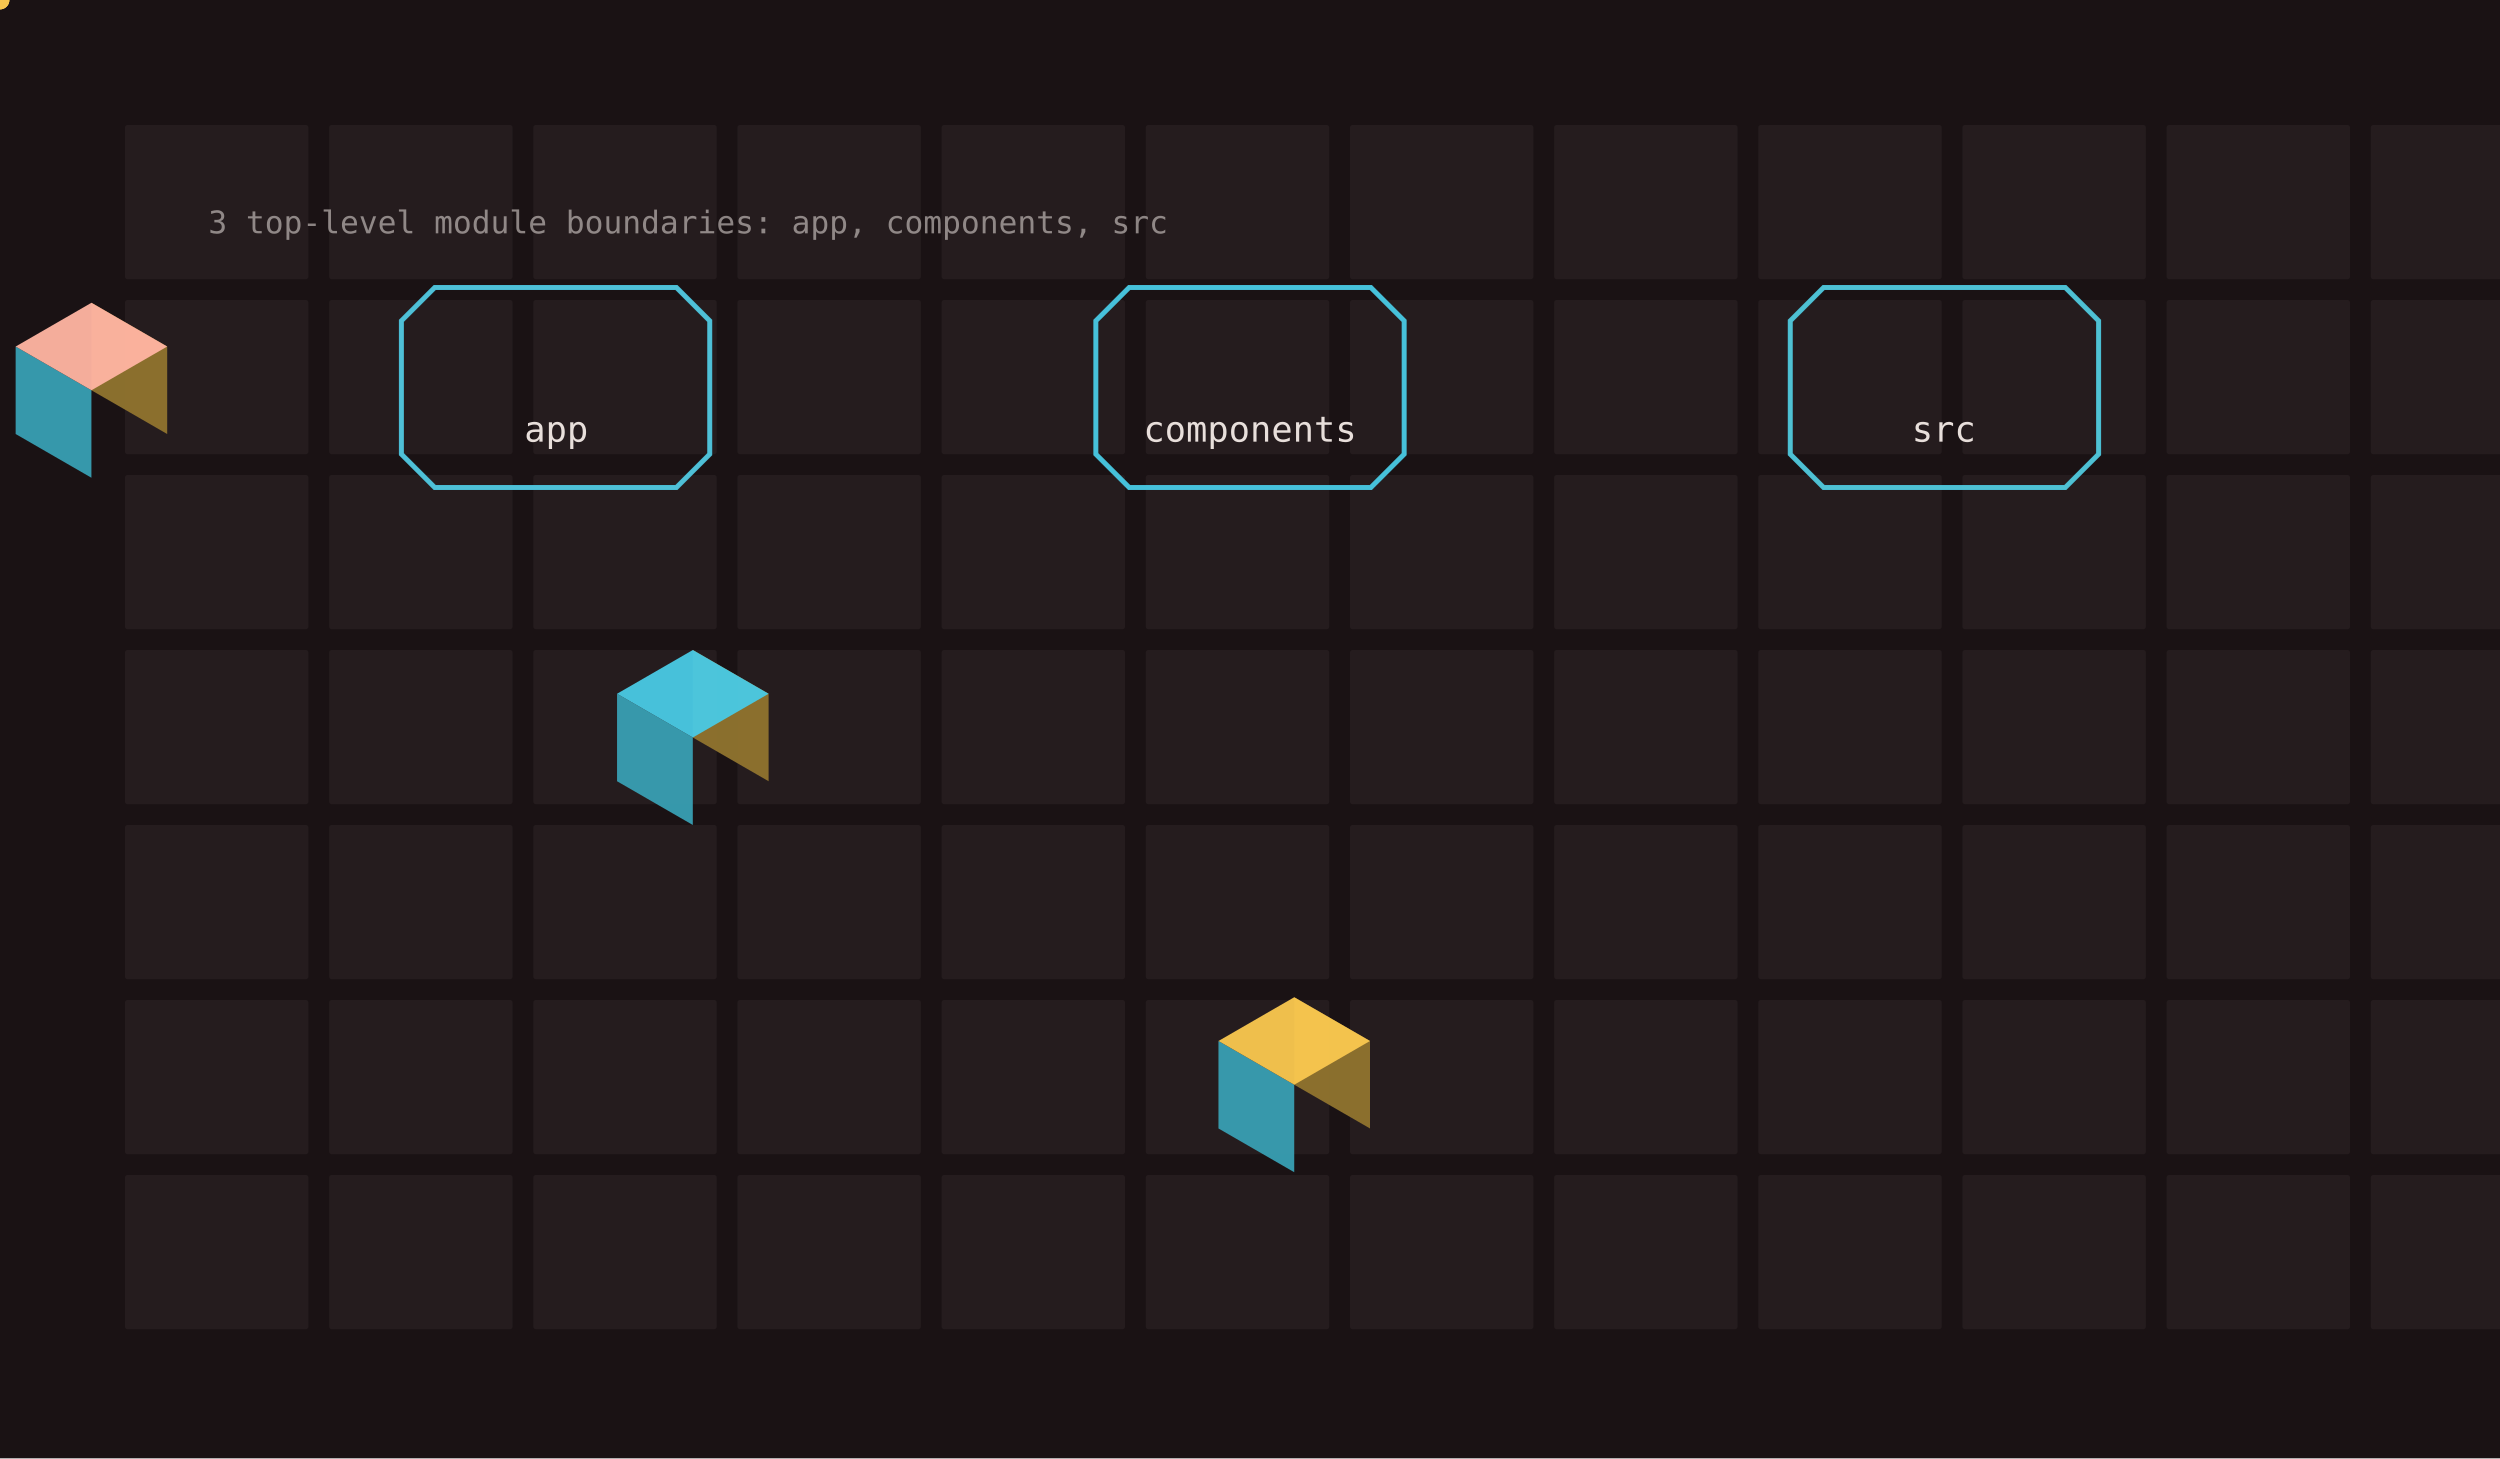
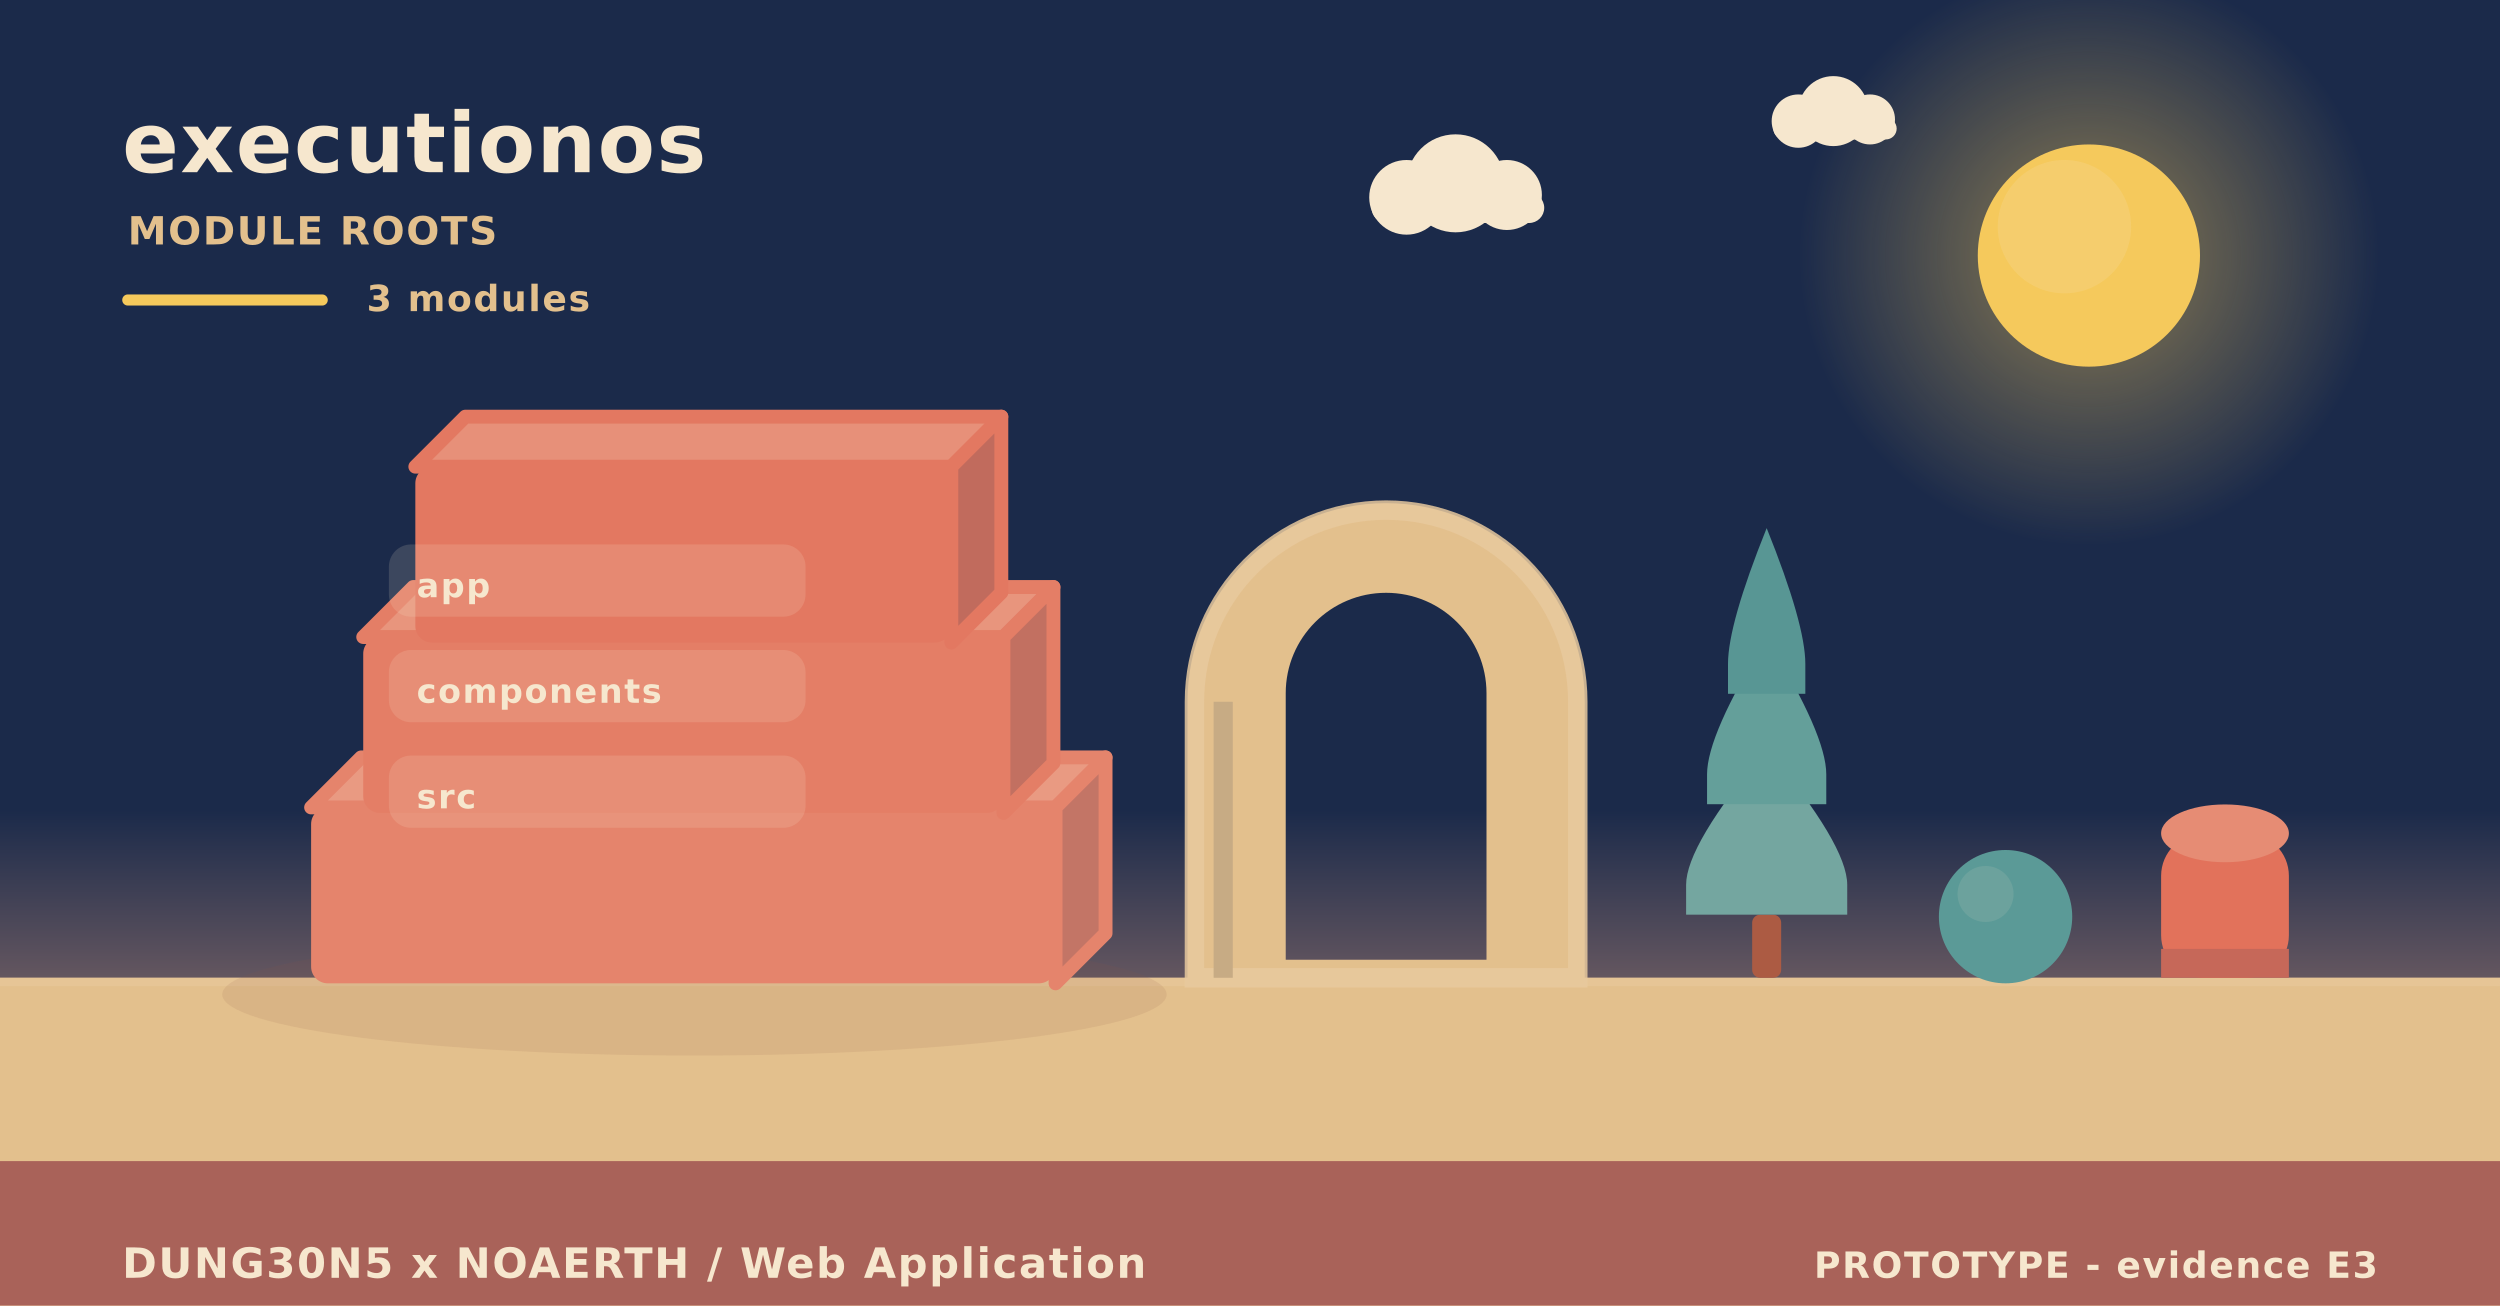
- <svg xmlns="http://www.w3.org/2000/svg" viewBox="0 0 1200 700" width="1200" height="700" role="img" aria-label="executionos architecture">
-   <rect width="1200" height="700" fill="#1a1214" />
-   <defs>
-     <linearGradient id="ga" x1="0" y1="0" x2="1" y2="1">
-       <stop offset="0%" stop-color="#ffb4a2" />
-       <stop offset="100%" stop-color="#48cae4" />
-     </linearGradient>
-   </defs>
-   <rect x="60.00" y="60.00" width="88.00" height="74.00" rx="1.20" fill="#fdf4f0" opacity="0.05" />
-   <rect x="158.00" y="60.00" width="88.00" height="74.00" rx="1.20" fill="#fdf4f0" opacity="0.05" />
-   <rect x="256.00" y="60.00" width="88.00" height="74.00" rx="1.20" fill="#fdf4f0" opacity="0.05" />
-   <rect x="354.00" y="60.00" width="88.00" height="74.00" rx="1.20" fill="#fdf4f0" opacity="0.05" />
-   <rect x="452.00" y="60.00" width="88.00" height="74.00" rx="1.20" fill="#fdf4f0" opacity="0.05" />
-   <rect x="550.00" y="60.00" width="88.00" height="74.00" rx="1.20" fill="#fdf4f0" opacity="0.05" />
-   <rect x="648.00" y="60.00" width="88.00" height="74.00" rx="1.20" fill="#fdf4f0" opacity="0.05" />
-   <rect x="746.00" y="60.00" width="88.00" height="74.00" rx="1.20" fill="#fdf4f0" opacity="0.05" />
-   <rect x="844.00" y="60.00" width="88.00" height="74.00" rx="1.20" fill="#fdf4f0" opacity="0.05" />
-   <rect x="942.00" y="60.00" width="88.00" height="74.00" rx="1.20" fill="#fdf4f0" opacity="0.05" />
-   <rect x="1040.00" y="60.00" width="88.00" height="74.00" rx="1.20" fill="#fdf4f0" opacity="0.05" />
-   <rect x="1138.00" y="60.00" width="88.00" height="74.00" rx="1.20" fill="#fdf4f0" opacity="0.05" />
-   <rect x="60.00" y="144.00" width="88.00" height="74.00" rx="1.20" fill="#fdf4f0" opacity="0.05" />
-   <rect x="158.00" y="144.00" width="88.00" height="74.00" rx="1.20" fill="#fdf4f0" opacity="0.05" />
-   <rect x="256.00" y="144.00" width="88.00" height="74.00" rx="1.20" fill="#fdf4f0" opacity="0.05" />
-   <rect x="354.00" y="144.00" width="88.00" height="74.00" rx="1.20" fill="#fdf4f0" opacity="0.05" />
-   <rect x="452.00" y="144.00" width="88.00" height="74.00" rx="1.20" fill="#fdf4f0" opacity="0.05" />
-   <rect x="550.00" y="144.00" width="88.00" height="74.00" rx="1.20" fill="#fdf4f0" opacity="0.05" />
-   <rect x="648.00" y="144.00" width="88.00" height="74.00" rx="1.20" fill="#fdf4f0" opacity="0.05" />
-   <rect x="746.00" y="144.00" width="88.00" height="74.00" rx="1.20" fill="#fdf4f0" opacity="0.05" />
-   <rect x="844.00" y="144.00" width="88.00" height="74.00" rx="1.20" fill="#fdf4f0" opacity="0.05" />
-   <rect x="942.00" y="144.00" width="88.00" height="74.00" rx="1.20" fill="#fdf4f0" opacity="0.05" />
-   <rect x="1040.00" y="144.00" width="88.00" height="74.00" rx="1.20" fill="#fdf4f0" opacity="0.05" />
-   <rect x="1138.00" y="144.00" width="88.00" height="74.00" rx="1.20" fill="#fdf4f0" opacity="0.05" />
-   <rect x="60.00" y="228.00" width="88.00" height="74.00" rx="1.20" fill="#fdf4f0" opacity="0.05" />
-   <rect x="158.00" y="228.00" width="88.00" height="74.00" rx="1.20" fill="#fdf4f0" opacity="0.05" />
-   <rect x="256.00" y="228.00" width="88.00" height="74.00" rx="1.20" fill="#fdf4f0" opacity="0.05" />
-   <rect x="354.00" y="228.00" width="88.00" height="74.00" rx="1.20" fill="#fdf4f0" opacity="0.05" />
-   <rect x="452.00" y="228.00" width="88.00" height="74.00" rx="1.20" fill="#fdf4f0" opacity="0.05" />
-   <rect x="550.00" y="228.00" width="88.00" height="74.00" rx="1.20" fill="#fdf4f0" opacity="0.05" />
-   <rect x="648.00" y="228.00" width="88.00" height="74.00" rx="1.20" fill="#fdf4f0" opacity="0.05" />
-   <rect x="746.00" y="228.00" width="88.00" height="74.00" rx="1.20" fill="#fdf4f0" opacity="0.05" />
-   <rect x="844.00" y="228.00" width="88.00" height="74.00" rx="1.20" fill="#fdf4f0" opacity="0.05" />
-   <rect x="942.00" y="228.00" width="88.00" height="74.00" rx="1.20" fill="#fdf4f0" opacity="0.05" />
-   <rect x="1040.00" y="228.00" width="88.00" height="74.00" rx="1.20" fill="#fdf4f0" opacity="0.05" />
-   <rect x="1138.00" y="228.00" width="88.00" height="74.00" rx="1.20" fill="#fdf4f0" opacity="0.05" />
-   <rect x="60.00" y="312.00" width="88.00" height="74.00" rx="1.20" fill="#fdf4f0" opacity="0.05" />
-   <rect x="158.00" y="312.00" width="88.00" height="74.00" rx="1.20" fill="#fdf4f0" opacity="0.05" />
-   <rect x="256.00" y="312.00" width="88.00" height="74.00" rx="1.20" fill="#fdf4f0" opacity="0.05" />
-   <rect x="354.00" y="312.00" width="88.00" height="74.00" rx="1.20" fill="#fdf4f0" opacity="0.05" />
-   <rect x="452.00" y="312.00" width="88.00" height="74.00" rx="1.20" fill="#fdf4f0" opacity="0.05" />
-   <rect x="550.00" y="312.00" width="88.00" height="74.00" rx="1.20" fill="#fdf4f0" opacity="0.05" />
-   <rect x="648.00" y="312.00" width="88.00" height="74.00" rx="1.20" fill="#fdf4f0" opacity="0.05" />
-   <rect x="746.00" y="312.00" width="88.00" height="74.00" rx="1.20" fill="#fdf4f0" opacity="0.05" />
-   <rect x="844.00" y="312.00" width="88.00" height="74.00" rx="1.20" fill="#fdf4f0" opacity="0.05" />
-   <rect x="942.00" y="312.00" width="88.00" height="74.00" rx="1.20" fill="#fdf4f0" opacity="0.05" />
-   <rect x="1040.00" y="312.00" width="88.00" height="74.00" rx="1.20" fill="#fdf4f0" opacity="0.05" />
-   <rect x="1138.00" y="312.00" width="88.00" height="74.00" rx="1.20" fill="#fdf4f0" opacity="0.05" />
-   <rect x="60.00" y="396.00" width="88.00" height="74.00" rx="1.20" fill="#fdf4f0" opacity="0.05" />
-   <rect x="158.00" y="396.00" width="88.00" height="74.00" rx="1.20" fill="#fdf4f0" opacity="0.05" />
-   <rect x="256.00" y="396.00" width="88.00" height="74.00" rx="1.20" fill="#fdf4f0" opacity="0.05" />
-   <rect x="354.00" y="396.00" width="88.00" height="74.00" rx="1.20" fill="#fdf4f0" opacity="0.05" />
-   <rect x="452.00" y="396.00" width="88.00" height="74.00" rx="1.20" fill="#fdf4f0" opacity="0.05" />
-   <rect x="550.00" y="396.00" width="88.00" height="74.00" rx="1.20" fill="#fdf4f0" opacity="0.05" />
-   <rect x="648.00" y="396.00" width="88.00" height="74.00" rx="1.20" fill="#fdf4f0" opacity="0.05" />
-   <rect x="746.00" y="396.00" width="88.00" height="74.00" rx="1.20" fill="#fdf4f0" opacity="0.05" />
-   <rect x="844.00" y="396.00" width="88.00" height="74.00" rx="1.20" fill="#fdf4f0" opacity="0.05" />
-   <rect x="942.00" y="396.00" width="88.00" height="74.00" rx="1.20" fill="#fdf4f0" opacity="0.05" />
-   <rect x="1040.00" y="396.00" width="88.00" height="74.00" rx="1.20" fill="#fdf4f0" opacity="0.05" />
-   <rect x="1138.00" y="396.00" width="88.00" height="74.00" rx="1.20" fill="#fdf4f0" opacity="0.05" />
-   <rect x="60.00" y="480.00" width="88.00" height="74.00" rx="1.20" fill="#fdf4f0" opacity="0.05" />
-   <rect x="158.00" y="480.00" width="88.00" height="74.00" rx="1.20" fill="#fdf4f0" opacity="0.05" />
-   <rect x="256.00" y="480.00" width="88.00" height="74.00" rx="1.20" fill="#fdf4f0" opacity="0.05" />
-   <rect x="354.00" y="480.00" width="88.00" height="74.00" rx="1.20" fill="#fdf4f0" opacity="0.05" />
-   <rect x="452.00" y="480.00" width="88.00" height="74.00" rx="1.20" fill="#fdf4f0" opacity="0.05" />
-   <rect x="550.00" y="480.00" width="88.00" height="74.00" rx="1.20" fill="#fdf4f0" opacity="0.05" />
-   <rect x="648.00" y="480.00" width="88.00" height="74.00" rx="1.20" fill="#fdf4f0" opacity="0.05" />
-   <rect x="746.00" y="480.00" width="88.00" height="74.00" rx="1.20" fill="#fdf4f0" opacity="0.05" />
-   <rect x="844.00" y="480.00" width="88.00" height="74.00" rx="1.20" fill="#fdf4f0" opacity="0.05" />
-   <rect x="942.00" y="480.00" width="88.00" height="74.00" rx="1.20" fill="#fdf4f0" opacity="0.05" />
-   <rect x="1040.00" y="480.00" width="88.00" height="74.00" rx="1.20" fill="#fdf4f0" opacity="0.05" />
-   <rect x="1138.00" y="480.00" width="88.00" height="74.00" rx="1.20" fill="#fdf4f0" opacity="0.05" />
-   <rect x="60.00" y="564.00" width="88.00" height="74.00" rx="1.20" fill="#fdf4f0" opacity="0.05" />
-   <rect x="158.00" y="564.00" width="88.00" height="74.00" rx="1.20" fill="#fdf4f0" opacity="0.05" />
-   <rect x="256.00" y="564.00" width="88.00" height="74.00" rx="1.20" fill="#fdf4f0" opacity="0.05" />
-   <rect x="354.00" y="564.00" width="88.00" height="74.00" rx="1.20" fill="#fdf4f0" opacity="0.05" />
-   <rect x="452.00" y="564.00" width="88.00" height="74.00" rx="1.20" fill="#fdf4f0" opacity="0.05" />
-   <rect x="550.00" y="564.00" width="88.00" height="74.00" rx="1.20" fill="#fdf4f0" opacity="0.05" />
-   <rect x="648.00" y="564.00" width="88.00" height="74.00" rx="1.20" fill="#fdf4f0" opacity="0.05" />
-   <rect x="746.00" y="564.00" width="88.00" height="74.00" rx="1.20" fill="#fdf4f0" opacity="0.05" />
-   <rect x="844.00" y="564.00" width="88.00" height="74.00" rx="1.20" fill="#fdf4f0" opacity="0.05" />
-   <rect x="942.00" y="564.00" width="88.00" height="74.00" rx="1.20" fill="#fdf4f0" opacity="0.05" />
-   <rect x="1040.00" y="564.00" width="88.00" height="74.00" rx="1.20" fill="#fdf4f0" opacity="0.05" />
-   <rect x="1138.00" y="564.00" width="88.00" height="74.00" rx="1.20" fill="#fdf4f0" opacity="0.05" />
-   <path d="M208.67,138.00 H324.67 L340.67,154.00 V218.00 L324.67,234.00 H208.67 L192.67,218.00 V154.00 Z" fill="none" stroke="rgba(255,180,162,0.550)" stroke-width="1.80" opacity="0.90" />
-   <polygon points="43.88,187.33 80.25,208.33 80.25,166.33 43.88,145.33" fill="#90732e" opacity="0.95" />
-   <polygon points="7.51,208.33 43.88,229.33 43.88,187.33 7.51,166.33" fill="#389eb2" opacity="0.95" />
-   <polygon points="43.88,145.33 80.25,166.33 43.88,187.33 7.51,166.33" fill="#ffb4a2" opacity="0.95" />
-   <text x="267" y="212" font-family="ui-monospace,Menlo,monospace" font-size="17" fill="rgba(253,244,240,0.900)" text-anchor="middle">app</text>
+ <svg xmlns="http://www.w3.org/2000/svg" width="900" height="470" viewBox="0 0 900 470" role="img" aria-label="executionos - how it is built">
+   <linearGradient id="skya" x1="0" y1="0" x2="0" y2="1">
+     <stop offset="0" stop-color="#1b2a4a" />
+     <stop offset="0.62" stop-color="#1b2a4a" />
+     <stop offset="1" stop-color="#f3ad8a" />
+   </linearGradient>
+   <rect width="900" height="470" fill="url(#skya)" />
+   <radialGradient id="suna">
+     <stop offset="0.35" stop-color="#f5c95c" stop-opacity="0.34" />
+     <stop offset="1" stop-color="#f5c95c" stop-opacity="0" />
+   </radialGradient>
+   <circle cx="752" cy="92" r="104" fill="url(#suna)" />
+   <circle cx="752" cy="92" r="40" fill="#f5c95c" />
+   <circle cx="743.2" cy="81.6" r="24" fill="#f5d27e" opacity="0.5" />
  <g>
-     <path d="M208.67,138.00 H324.67 L340.67,154.00 V218.00 L324.67,234.00 H208.67 L192.67,218.00 V154.00 Z" fill="none" stroke="#48cae4" stroke-width="2.40" opacity="0.90" />
-     <animate attributeName="opacity" values="0.25;1.0;0.25" dur="22.9s" begin="0.0s" repeatCount="indefinite" />
+     <circle cx="524" cy="66" r="17.64" fill="#f6e7ce" />
+     <circle cx="506.36" cy="71.04" r="13.44" fill="#f6e7ce" />
+     <circle cx="542.48" cy="70.2" r="12.6" fill="#f6e7ce" />
+     <rect x="493.76" y="69.36" width="62.16" height="10.92" rx="5.46" fill="#f6e7ce" />
+     <animateTransform attributeName="transform" type="translate" values="0 0;24 0;0 0" dur="36s" begin="0s" repeatCount="indefinite" />
  </g>
-   <g opacity="0.9">
-     <circle cx="0.00" cy="0.00" r="4.50" fill="#f9c74f" opacity="1.00" />
-     <animateTransform attributeName="transform" type="translate" values="266.67,184.00 600.00,184.00" dur="7.633s" begin="0.0s" repeatCount="indefinite" />
-     <animateTransform attributeName="transform" type="translate" values="600.00,184.00 266.67,184.00" dur="7.633s" begin="3.817s" repeatCount="indefinite" />
+   <g>
+     <circle cx="660" cy="40" r="12.6" fill="#f6e7ce" />
+     <circle cx="647.4" cy="43.6" r="9.6" fill="#f6e7ce" />
+     <circle cx="673.2" cy="43" r="9" fill="#f6e7ce" />
+     <rect x="638.4" y="42.4" width="44.4" height="7.8" rx="3.9" fill="#f6e7ce" />
+     <animateTransform attributeName="transform" type="translate" values="0 0;-18 0;0 0" dur="46s" begin="3s" repeatCount="indefinite" />
  </g>
-   <path d="M542.00,138.00 H658.00 L674.00,154.00 V218.00 L658.00,234.00 H542.00 L526.00,218.00 V154.00 Z" fill="none" stroke="rgba(72,202,228,0.550)" stroke-width="1.80" opacity="0.90" />
-   <polygon points="332.55,354.00 368.93,375.00 368.93,333.00 332.55,312.00" fill="#90732e" opacity="0.95" />
-   <polygon points="296.18,375.00 332.55,396.00 332.55,354.00 296.18,333.00" fill="#389eb2" opacity="0.95" />
-   <polygon points="332.55,312.00 368.93,333.00 332.55,354.00 296.18,333.00" fill="#48cae4" opacity="0.95" />
-   <text x="600" y="212" font-family="ui-monospace,Menlo,monospace" font-size="17" fill="rgba(253,244,240,0.900)" text-anchor="middle">components</text>
+   <rect x="0" y="352" width="900" height="118" fill="#e3c08d" />
+   <rect x="0" y="352" width="900" height="3" fill="#e6c596" />
+   <text x="44" y="62" font-family="Verdana,DejaVu Sans,sans-serif" font-size="30" font-weight="700" letter-spacing="0.6" fill="#f6e7ce" text-anchor="start">executionos</text>
+   <text x="46" y="88" font-family="Verdana,DejaVu Sans,sans-serif" font-size="14" font-weight="700" letter-spacing="0.6" fill="#e3c08d" text-anchor="start">MODULE ROOTS</text>
+   <rect x="44" y="106" width="74" height="4" rx="2" fill="#f5c95c" />
+   <text x="132" y="112" font-family="Verdana,DejaVu Sans,sans-serif" font-size="13" font-weight="700" letter-spacing="0.6" fill="#e3c08d" text-anchor="start">3 modules</text>
+   <ellipse cx="250" cy="358" rx="170" ry="22" fill="rgba(138,90,68,0.11)" />
+   <path d="M112,290.67 L380,290.67 L398,272.67 L130,272.67 Z" fill="#e99a82" stroke="#e5846c" stroke-width="5" stroke-linejoin="round" />
+   <path d="M380,290.67 L398,272.67 L398,336 L380,354 Z" fill="#c37566" stroke="#e5846c" stroke-width="5" stroke-linejoin="round" />
+   <rect x="112" y="290.67" width="268" height="63.33" rx="6" fill="#e5846c" />
+   <path d="M130.76,229.33 L361.24,229.33 L379.24,211.33 L148.76,211.33 Z" fill="#e8957d" stroke="#e47e66" stroke-width="5" stroke-linejoin="round" />
+   <path d="M361.24,229.33 L379.24,211.33 L379.24,274.67 L361.24,292.67 Z" fill="#c27061" stroke="#e47e66" stroke-width="5" stroke-linejoin="round" />
+   <rect x="130.76" y="229.33" width="230.48" height="63.33" rx="6" fill="#e47e66" />
+   <path d="M149.52,168 L342.48,168 L360.48,150 L167.52,150 Z" fill="#e79079" stroke="#e37861" stroke-width="5" stroke-linejoin="round" />
+   <path d="M342.48,168 L360.48,150 L360.48,213.33 L342.48,231.33 Z" fill="#c16b5d" stroke="#e37861" stroke-width="5" stroke-linejoin="round" />
+   <rect x="149.52" y="168" width="192.96" height="63.33" rx="6" fill="#e37861" />
+   <rect x="140" y="196" width="150" height="26" rx="8" fill="rgba(246,231,206,0.16)" opacity="0.94" />
  <g>
-     <path d="M542.00,138.00 H658.00 L674.00,154.00 V218.00 L658.00,234.00 H542.00 L526.00,218.00 V154.00 Z" fill="none" stroke="#48cae4" stroke-width="2.40" opacity="0.90" />
-     <animate attributeName="opacity" values="0.25;1.0;0.25" dur="22.9s" begin="0.45s" repeatCount="indefinite" />
+     <text x="150" y="215" font-family="Verdana,DejaVu Sans,sans-serif" font-size="12" font-weight="700" letter-spacing="0.6" fill="#f6e7ce" text-anchor="start">app</text>
+     <animateTransform attributeName="transform" type="translate" values="0 10;0 0" dur="0.7s" begin="0.3s" fill="freeze" />
  </g>
-   <g opacity="0.9">
-     <circle cx="0.00" cy="0.00" r="4.50" fill="#f9c74f" opacity="1.00" />
-     <animateTransform attributeName="transform" type="translate" values="600.00,184.00 933.33,184.00" dur="7.633s" begin="0.3s" repeatCount="indefinite" />
-     <animateTransform attributeName="transform" type="translate" values="933.33,184.00 600.00,184.00" dur="7.633s" begin="4.117s" repeatCount="indefinite" />
+   <rect x="140" y="234" width="150" height="26" rx="8" fill="rgba(246,231,206,0.16)" opacity="0.94" />
+   <g>
+     <text x="150" y="253" font-family="Verdana,DejaVu Sans,sans-serif" font-size="12" font-weight="700" letter-spacing="0.6" fill="#f6e7ce" text-anchor="start">components</text>
+     <animateTransform attributeName="transform" type="translate" values="0 10;0 0" dur="0.7s" begin="0.5s" fill="freeze" />
  </g>
-   <path d="M875.33,138.00 H991.33 L1007.33,154.00 V218.00 L991.33,234.00 H875.33 L859.33,218.00 V154.00 Z" fill="none" stroke="rgba(249,199,79,0.550)" stroke-width="1.80" opacity="0.90" />
-   <polygon points="621.23,520.67 657.60,541.67 657.60,499.67 621.23,478.67" fill="#90732e" opacity="0.95" />
-   <polygon points="584.86,541.67 621.23,562.67 621.23,520.67 584.86,499.67" fill="#389eb2" opacity="0.95" />
-   <polygon points="621.23,478.67 657.60,499.67 621.23,520.67 584.86,499.67" fill="#f9c74f" opacity="0.95" />
-   <text x="933" y="212" font-family="ui-monospace,Menlo,monospace" font-size="17" fill="rgba(253,244,240,0.900)" text-anchor="middle">src</text>
+   <rect x="140" y="272" width="150" height="26" rx="8" fill="rgba(246,231,206,0.16)" opacity="0.94" />
  <g>
-     <path d="M875.33,138.00 H991.33 L1007.33,154.00 V218.00 L991.33,234.00 H875.33 L859.33,218.00 V154.00 Z" fill="none" stroke="#48cae4" stroke-width="2.40" opacity="0.90" />
-     <animate attributeName="opacity" values="0.25;1.0;0.25" dur="22.9s" begin="0.9s" repeatCount="indefinite" />
+     <text x="150" y="291" font-family="Verdana,DejaVu Sans,sans-serif" font-size="12" font-weight="700" letter-spacing="0.6" fill="#f6e7ce" text-anchor="start">src</text>
+     <animateTransform attributeName="transform" type="translate" values="0 10;0 0" dur="0.7s" begin="0.7s" fill="freeze" />
  </g>
-   <g opacity="0.9">
-     <circle cx="0.00" cy="0.00" r="4.50" fill="#f9c74f" opacity="1.00" />
-     <animateTransform attributeName="transform" type="translate" values="933.33,184.00 933.33,184.00" dur="7.633s" begin="0.6s" repeatCount="indefinite" />
-     <animateTransform attributeName="transform" type="translate" values="933.33,184.00 933.33,184.00" dur="7.633s" begin="4.417s" repeatCount="indefinite" />
-   </g>
-   <text x="100" y="112" font-family="ui-monospace,Menlo,monospace" font-size="15" fill="rgba(253,244,240,0.500)">3 top-level module boundaries: app, components, src</text>
+   <path d="M430,352 L430,252.64 A69,69 0 0 1 568,252.64 L568,352 Z M460.36,348 L460.36,249.55 A38.64,38.64 0 0 1 537.64,249.55 L537.64,348 Z" fill="#e3c08d" fill-rule="evenodd" stroke="#e3c08d" stroke-width="5" stroke-linejoin="round" />
+   <path d="M430,352 L430,252.64 A69,69 0 0 1 568,252.64 L568,352 Z" fill="none" stroke="#e8c99d" stroke-width="7" stroke-linecap="round" opacity="0.85" />
+   <rect x="436.9" y="252.64" width="6.9" height="99.36" fill="#c7ab84" />
+   <rect x="630.78" y="329.28" width="10.44" height="22.72" rx="2.9" fill="#ac5b43" />
+   <path d="M636,269.64 Q607,304.23 607,318.54 Q607,329.28 607,329.28 L665,329.28 Q665,329.28 665,318.54 Q665,304.23 636,269.64 Z" fill="#74a6a0" />
+   <path d="M636,229.88 Q614.54,264.47 614.54,278.78 Q614.54,289.52 614.54,289.52 L657.46,289.52 Q657.46,289.52 657.46,278.78 Q657.46,264.47 636,229.88 Z" fill="#649f9a" />
+   <path d="M636,190.12 Q622.08,224.71 622.08,239.02 Q622.08,249.76 622.08,249.76 L649.92,249.76 Q649.92,249.76 649.92,239.02 Q649.92,224.71 636,190.12 Z" fill="#589694" />
+   <circle cx="722" cy="330" r="24" fill="#5b9a97" />
+   <circle cx="714.8" cy="321.84" r="10.08" fill="#7aa9a2" opacity="0.55" />
+   <rect x="778" y="300" width="46" height="52" rx="15.33" fill="#e2725b" />
+   <ellipse cx="801" cy="300" rx="23" ry="10.4" fill="#e68c74" />
+   <rect x="778" y="341.6" width="46" height="10.4" fill="#c66859" />
+   <rect x="0" y="418" width="900" height="52" rx="0" fill="#a65c56" opacity="0.94" />
+   <text x="44" y="460" font-family="Verdana,DejaVu Sans,sans-serif" font-size="15" font-weight="700" letter-spacing="0.6" fill="#f6e7ce" text-anchor="start">DUNG30N5 x NOAERTH  /  Web Application</text>
+   <text x="856" y="460" font-family="Verdana,DejaVu Sans,sans-serif" font-size="13" font-weight="700" letter-spacing="0.6" fill="#f6e7ce" text-anchor="end">PROTOTYPE  -  evidence E3</text>
</svg>
